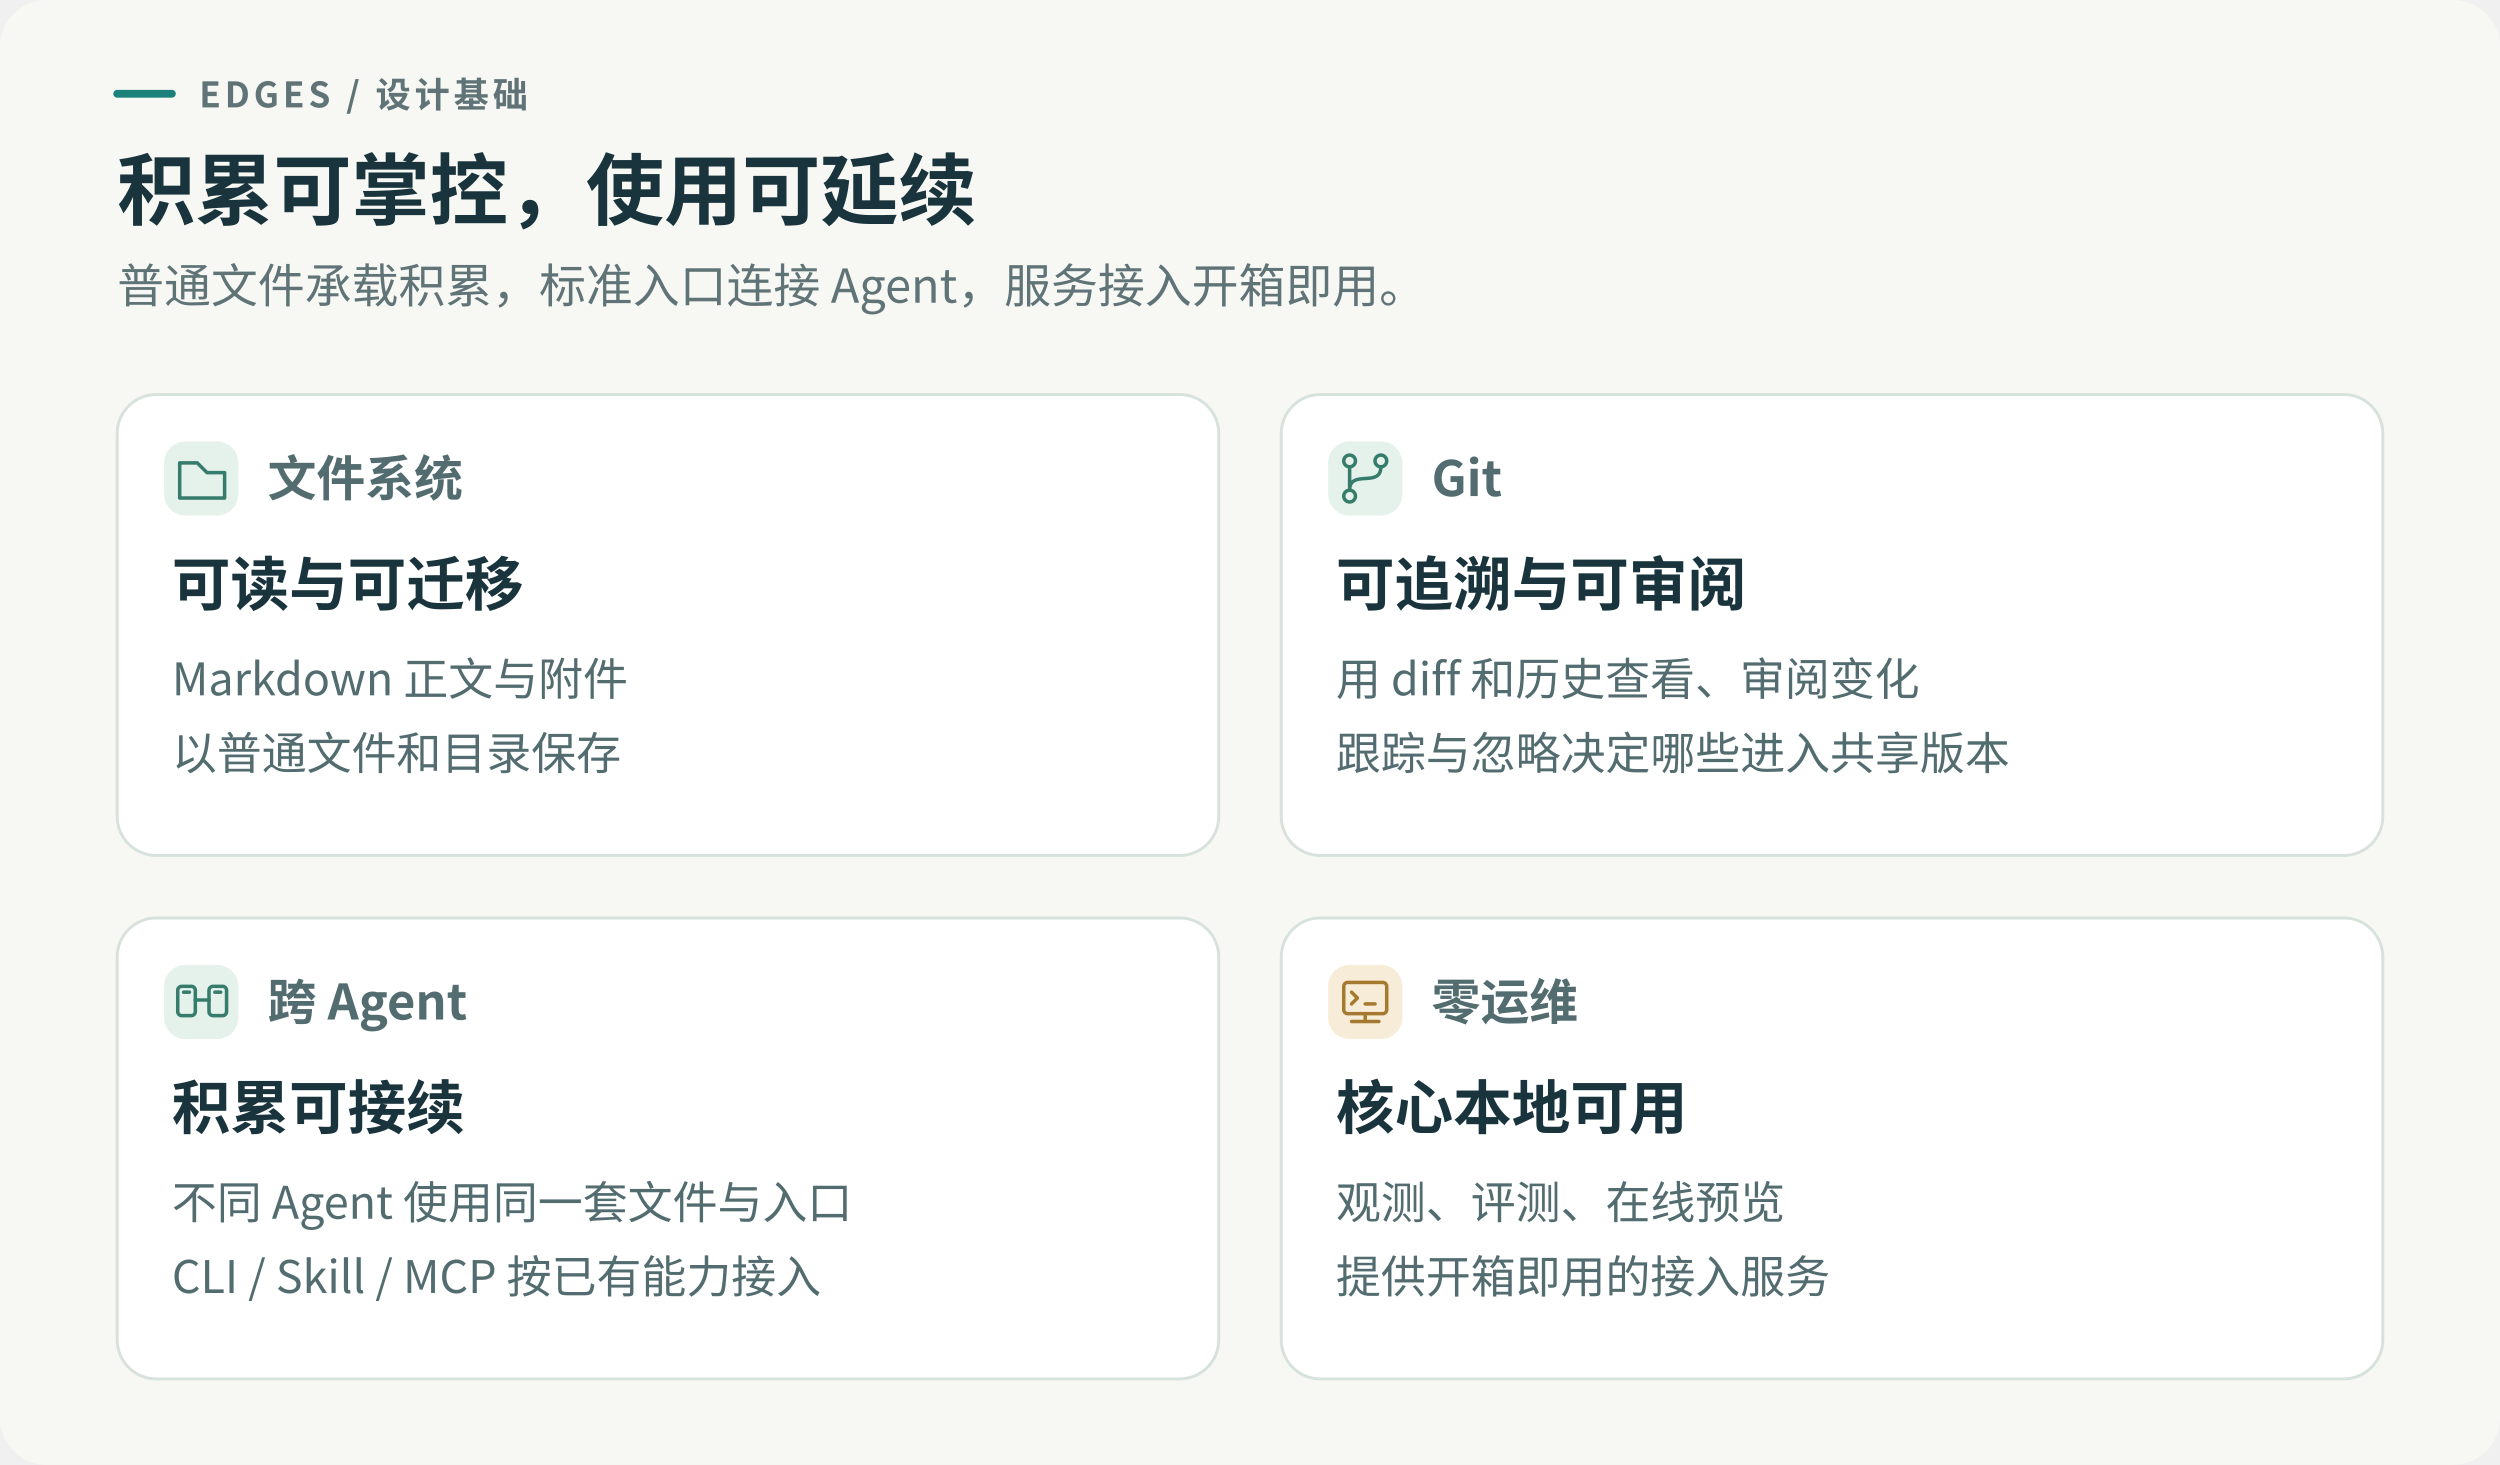
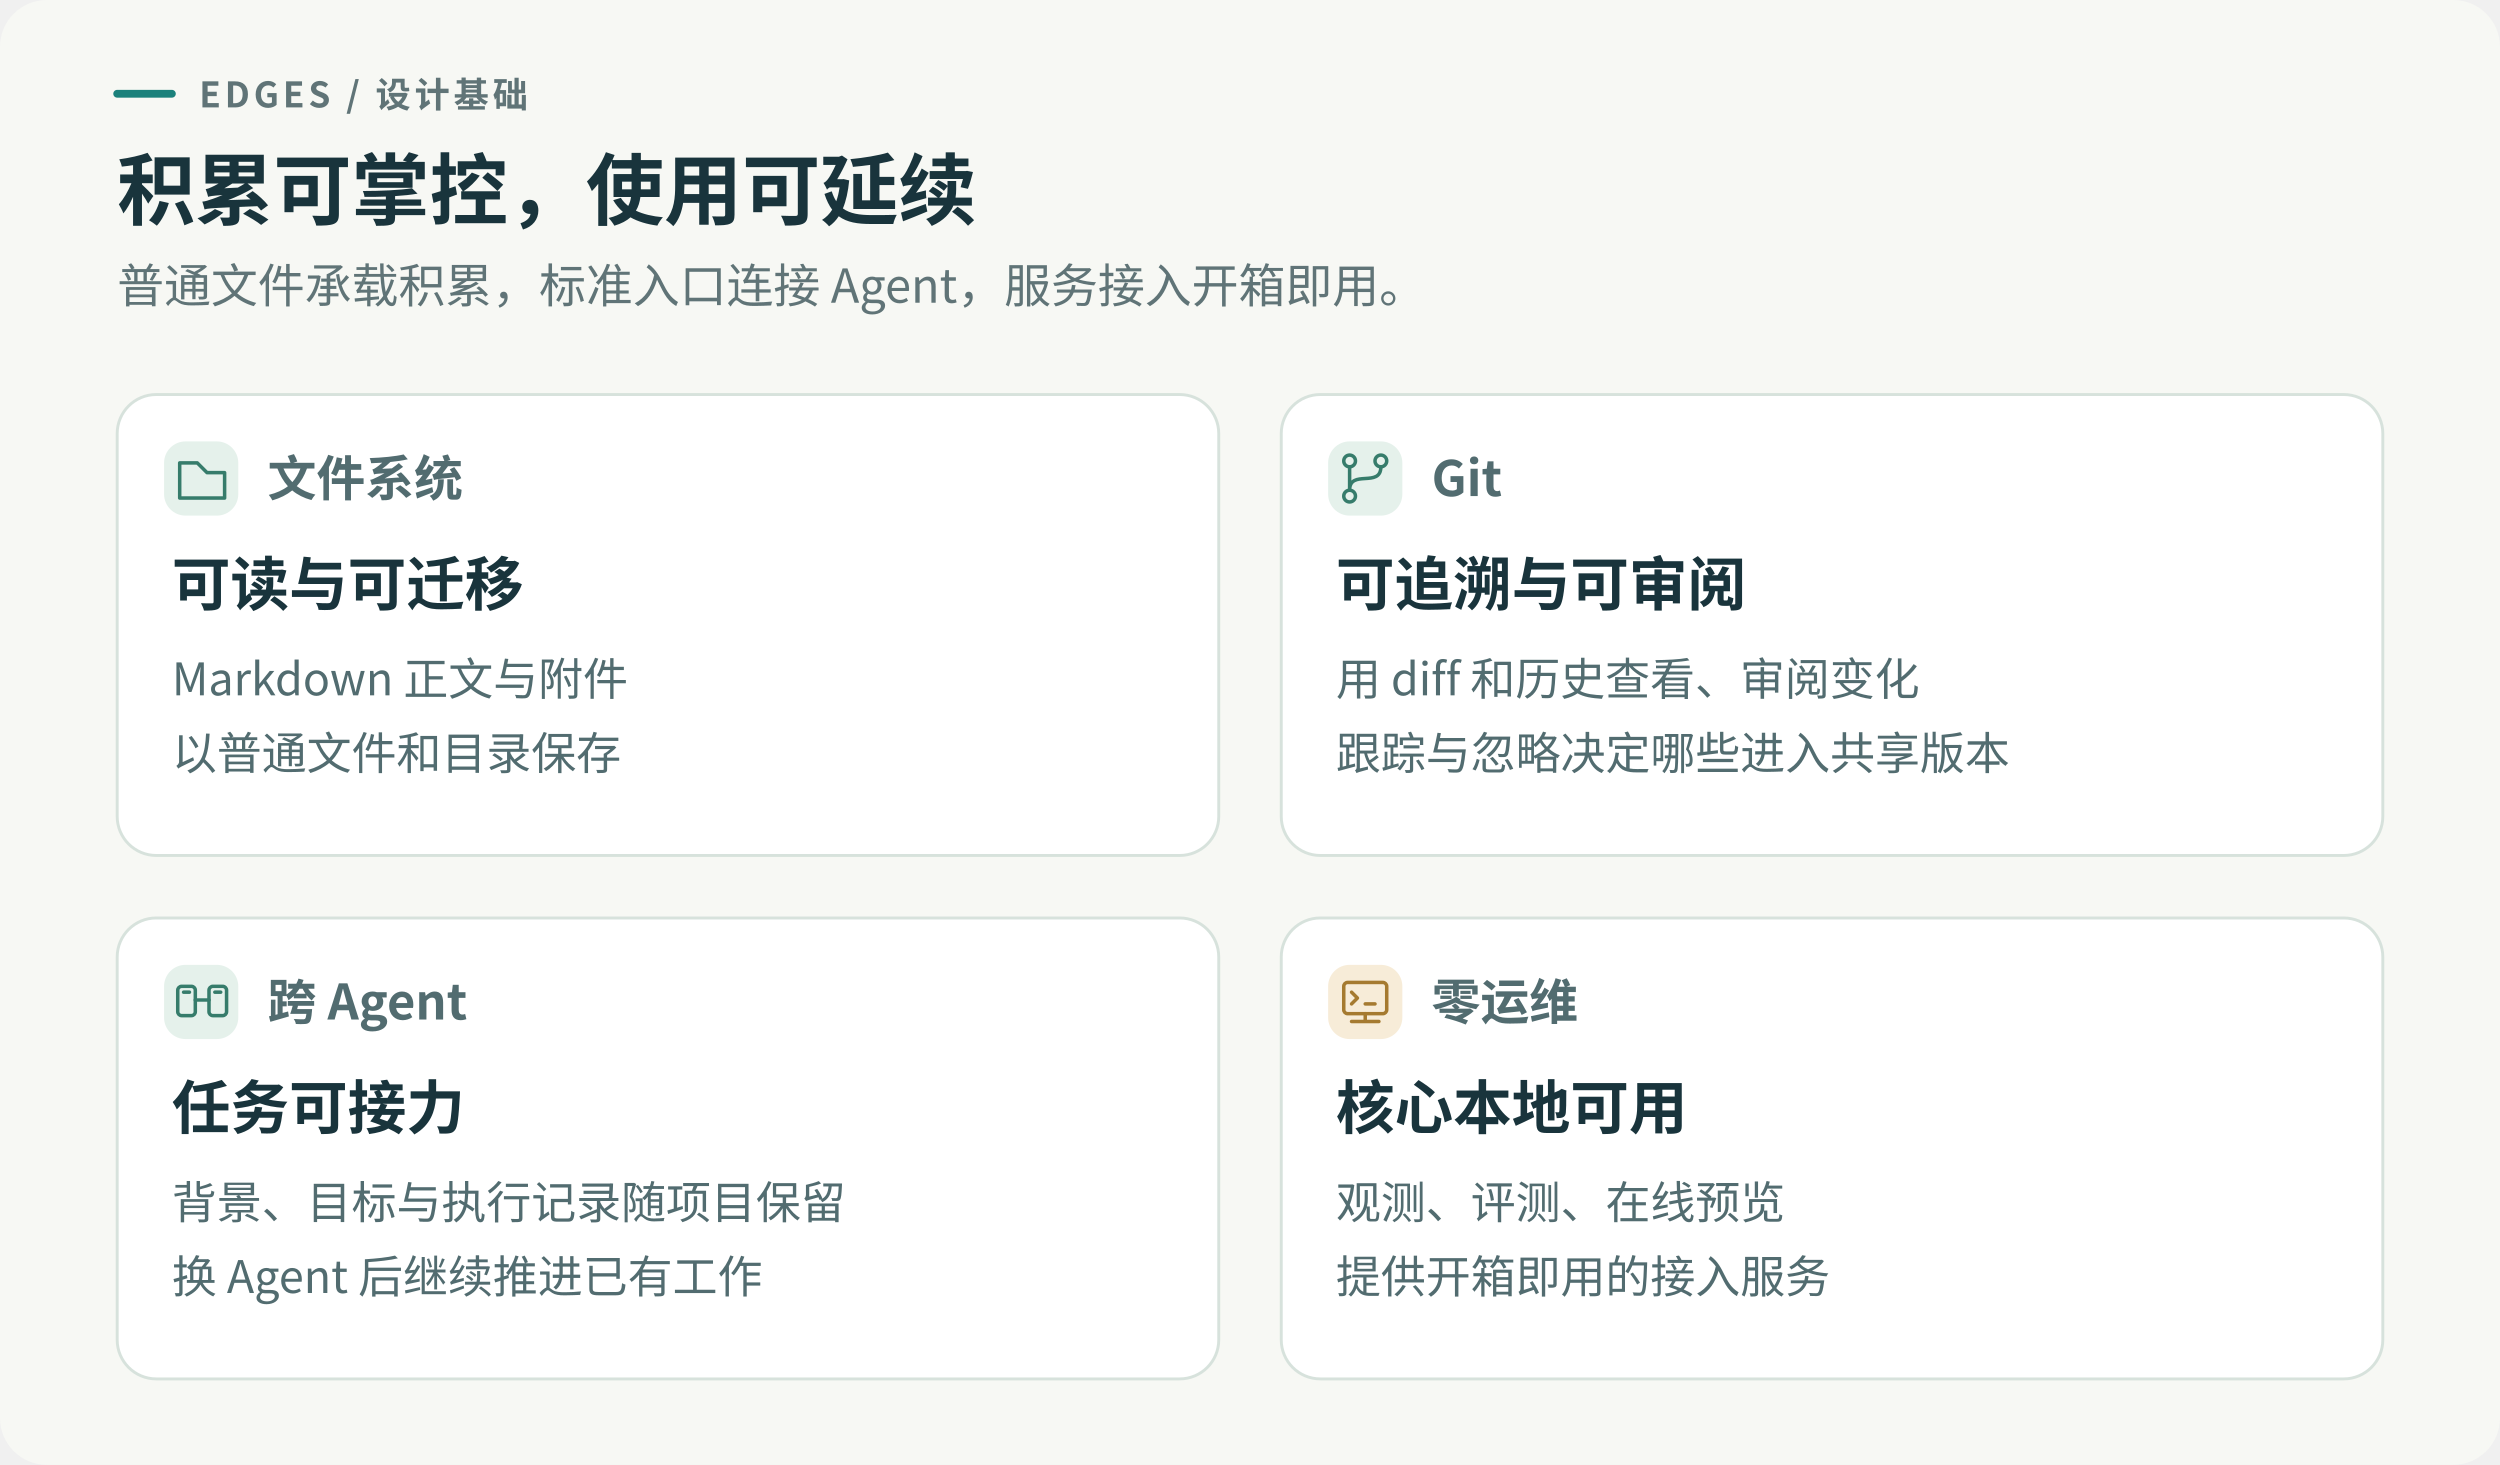
<svg xmlns="http://www.w3.org/2000/svg" width="1280" height="750" viewBox="0 0 1280 750" role="img" aria-labelledby="title description">
  <defs>
    <style>
      text { font-family: -apple-system, BlinkMacSystemFont, "Segoe UI", "PingFang SC", "Microsoft YaHei", "Noto Sans CJK SC", sans-serif; }
      .ink { fill: #19343c; }
      .muted { fill: #607477; }
      .choice { font-size: 25px; font-weight: 600; fill: #526c70; }
      .benefit { font-size: 30px; font-weight: 650; fill: #19343c; }
      .body { font-size: 23px; fill: #526c70; }
      .card { fill: #ffffff; stroke: #d7e2dc; stroke-width: 1.5; }
      .teal-icon { fill: none; stroke: #367c6b; stroke-width: 1.8; stroke-linecap: round; stroke-linejoin: round; }
      .amber-icon { fill: none; stroke: #a57a30; stroke-width: 1.8; stroke-linecap: round; stroke-linejoin: round; }
    </style>
  </defs>
  <rect width="1280" height="750" rx="24" fill="#f7f8f4" />
  <path d="M60 48h28" stroke="#1b817b" stroke-width="4" stroke-linecap="round" />
  <text x="102" y="55" class="muted" font-size="18" font-weight="600" letter-spacing="2">EDGES / 设计基础</text>
  <text x="60" y="112" class="ink" font-size="40" font-weight="650">积累可掌控，使用可延续</text>
  <text x="60" y="155" class="muted" font-size="24">普通文件承载积累，标准入口连接 Agent，服务接入开箱即用。</text>
  <rect x="60" y="202" width="564" height="236" rx="20" class="card" />
  <rect x="84" y="226" width="38" height="38" rx="11" fill="#e5f1eb" />
  <path d="M92 237h9l5 5h9v13H92z" class="teal-icon" />
  <text x="137" y="254" class="choice">文件系统</text>
  <text x="88" y="310" class="benefit">可读与可迁移</text>
  <text x="88" y="356" class="body">Markdown 正文与附件</text>
  <text x="88" y="394" class="body">以普通文件和目录保存</text>
  <rect x="656" y="202" width="564" height="236" rx="20" class="card" />
  <rect x="680" y="226" width="38" height="38" rx="11" fill="#e5f1eb" />
  <g class="teal-icon">
    <circle cx="691" cy="236" r="3" />
    <circle cx="707" cy="236" r="3" />
    <circle cx="691" cy="254" r="3" />
    <path d="M691 239v12M707 239c0 11-16 1-16 12" />
  </g>
  <text x="733" y="254" class="choice">Git</text>
  <text x="684" y="310" class="benefit">可追溯与可审阅</text>
  <text x="684" y="356" class="body">用 diff 和历史查看、审阅变化</text>
  <text x="684" y="394" class="body">跟踪与忽略决定哪些进入共享版本</text>
  <rect x="60" y="470" width="564" height="236" rx="20" class="card" />
  <rect x="84" y="494" width="38" height="38" rx="11" fill="#e5f1eb" />
  <g class="teal-icon">
    <rect x="91" y="505" width="9" height="15" rx="2" />
    <rect x="107" y="505" width="9" height="15" rx="2" />
    <path d="M100 512h7M94 508h3M110 508h3" />
  </g>
  <text x="137" y="522" class="choice">跨 Agent</text>
-   <text x="88" y="578" class="benefit">积累可接续</text>
-   <text x="88" y="624" class="body">不同 Agent 使用同一套文件与入口</text>
-   <text x="88" y="662" class="body">CLI / Skill / MCP 按已有能力接入</text>
+   <text x="88" y="578" class="benefit">任务可接力</text>
+   <text x="88" y="624" class="body">背景、目标与执行记录随项目保留</text>
+   <text x="88" y="662" class="body">换 Agent 后继续推进已有工作</text>
  <rect x="656" y="470" width="564" height="236" rx="20" class="card" />
  <rect x="680" y="494" width="38" height="38" rx="11" fill="#f7ecd8" />
  <g class="amber-icon">
    <rect x="688" y="503" width="22" height="16" rx="2" />
    <path d="M692 523h14M699 519v4M692 508l3 3-3 3M699 514h5" />
  </g>
  <text x="733" y="522" class="choice">零运维</text>
  <text x="684" y="578" class="benefit">核心本地可用</text>
  <text x="684" y="624" class="body">观测、评测、在线预览</text>
  <text x="684" y="662" class="body">提供开箱即用的接入服务</text>
</svg>
